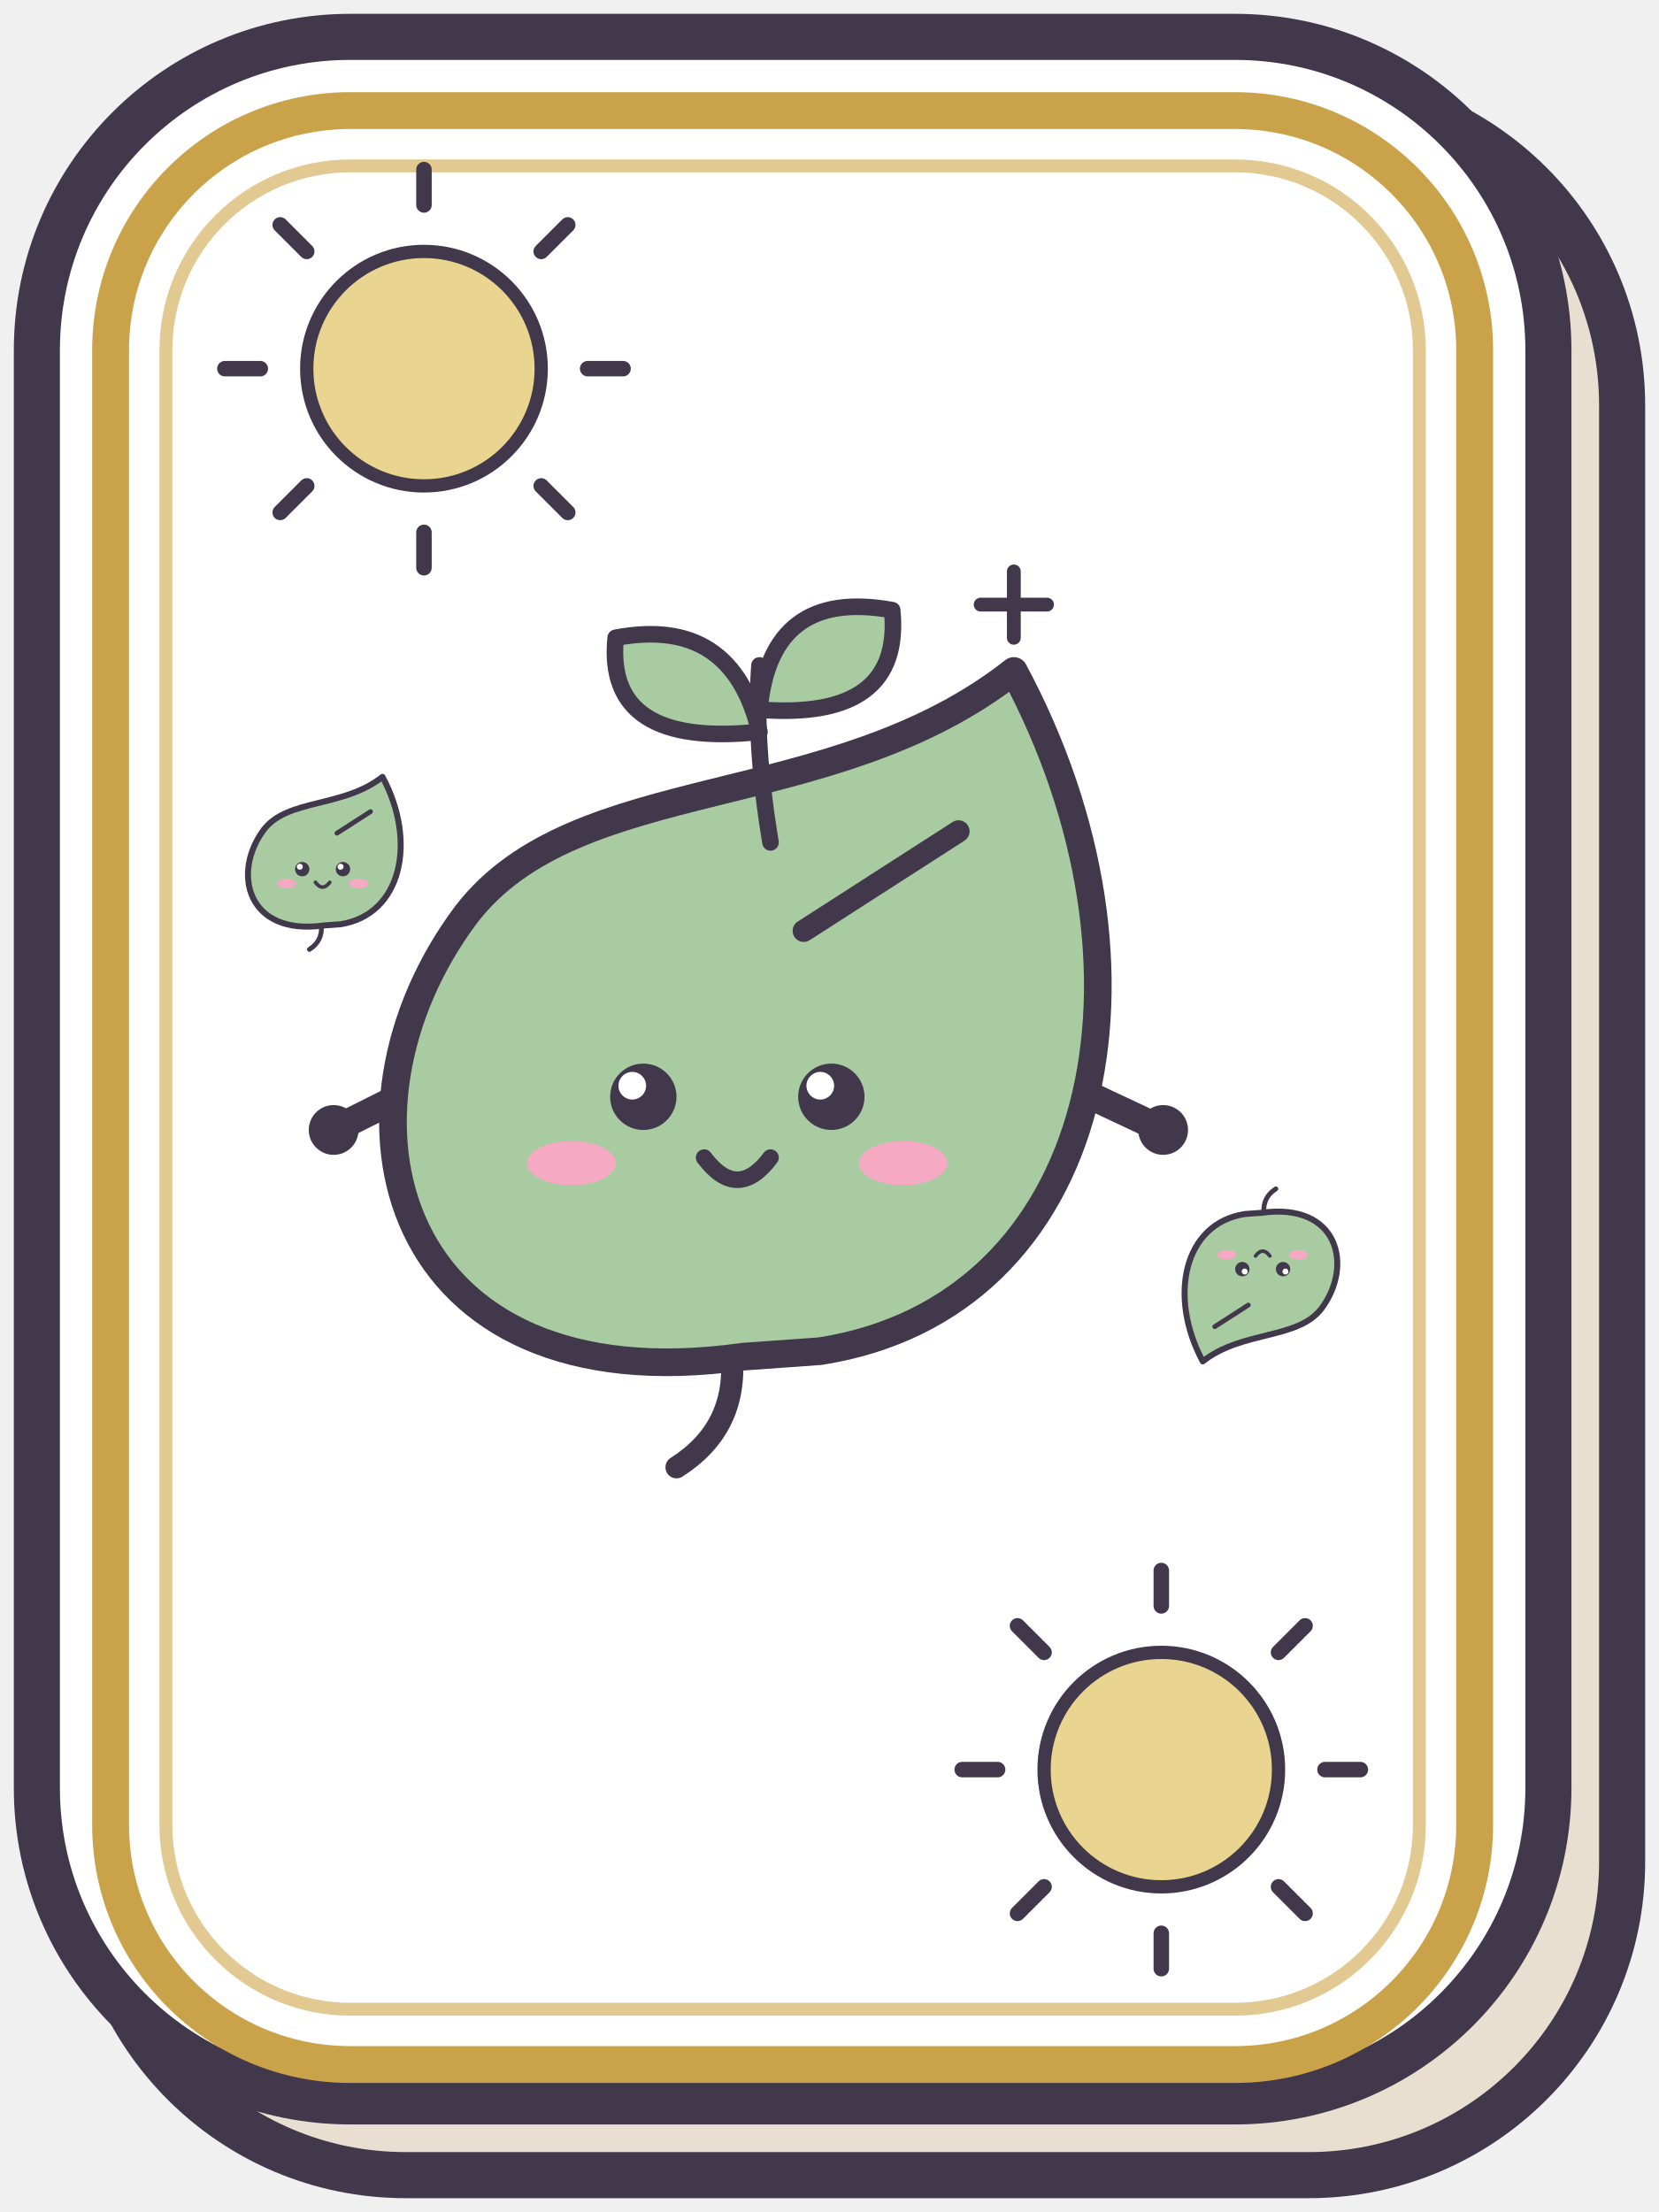
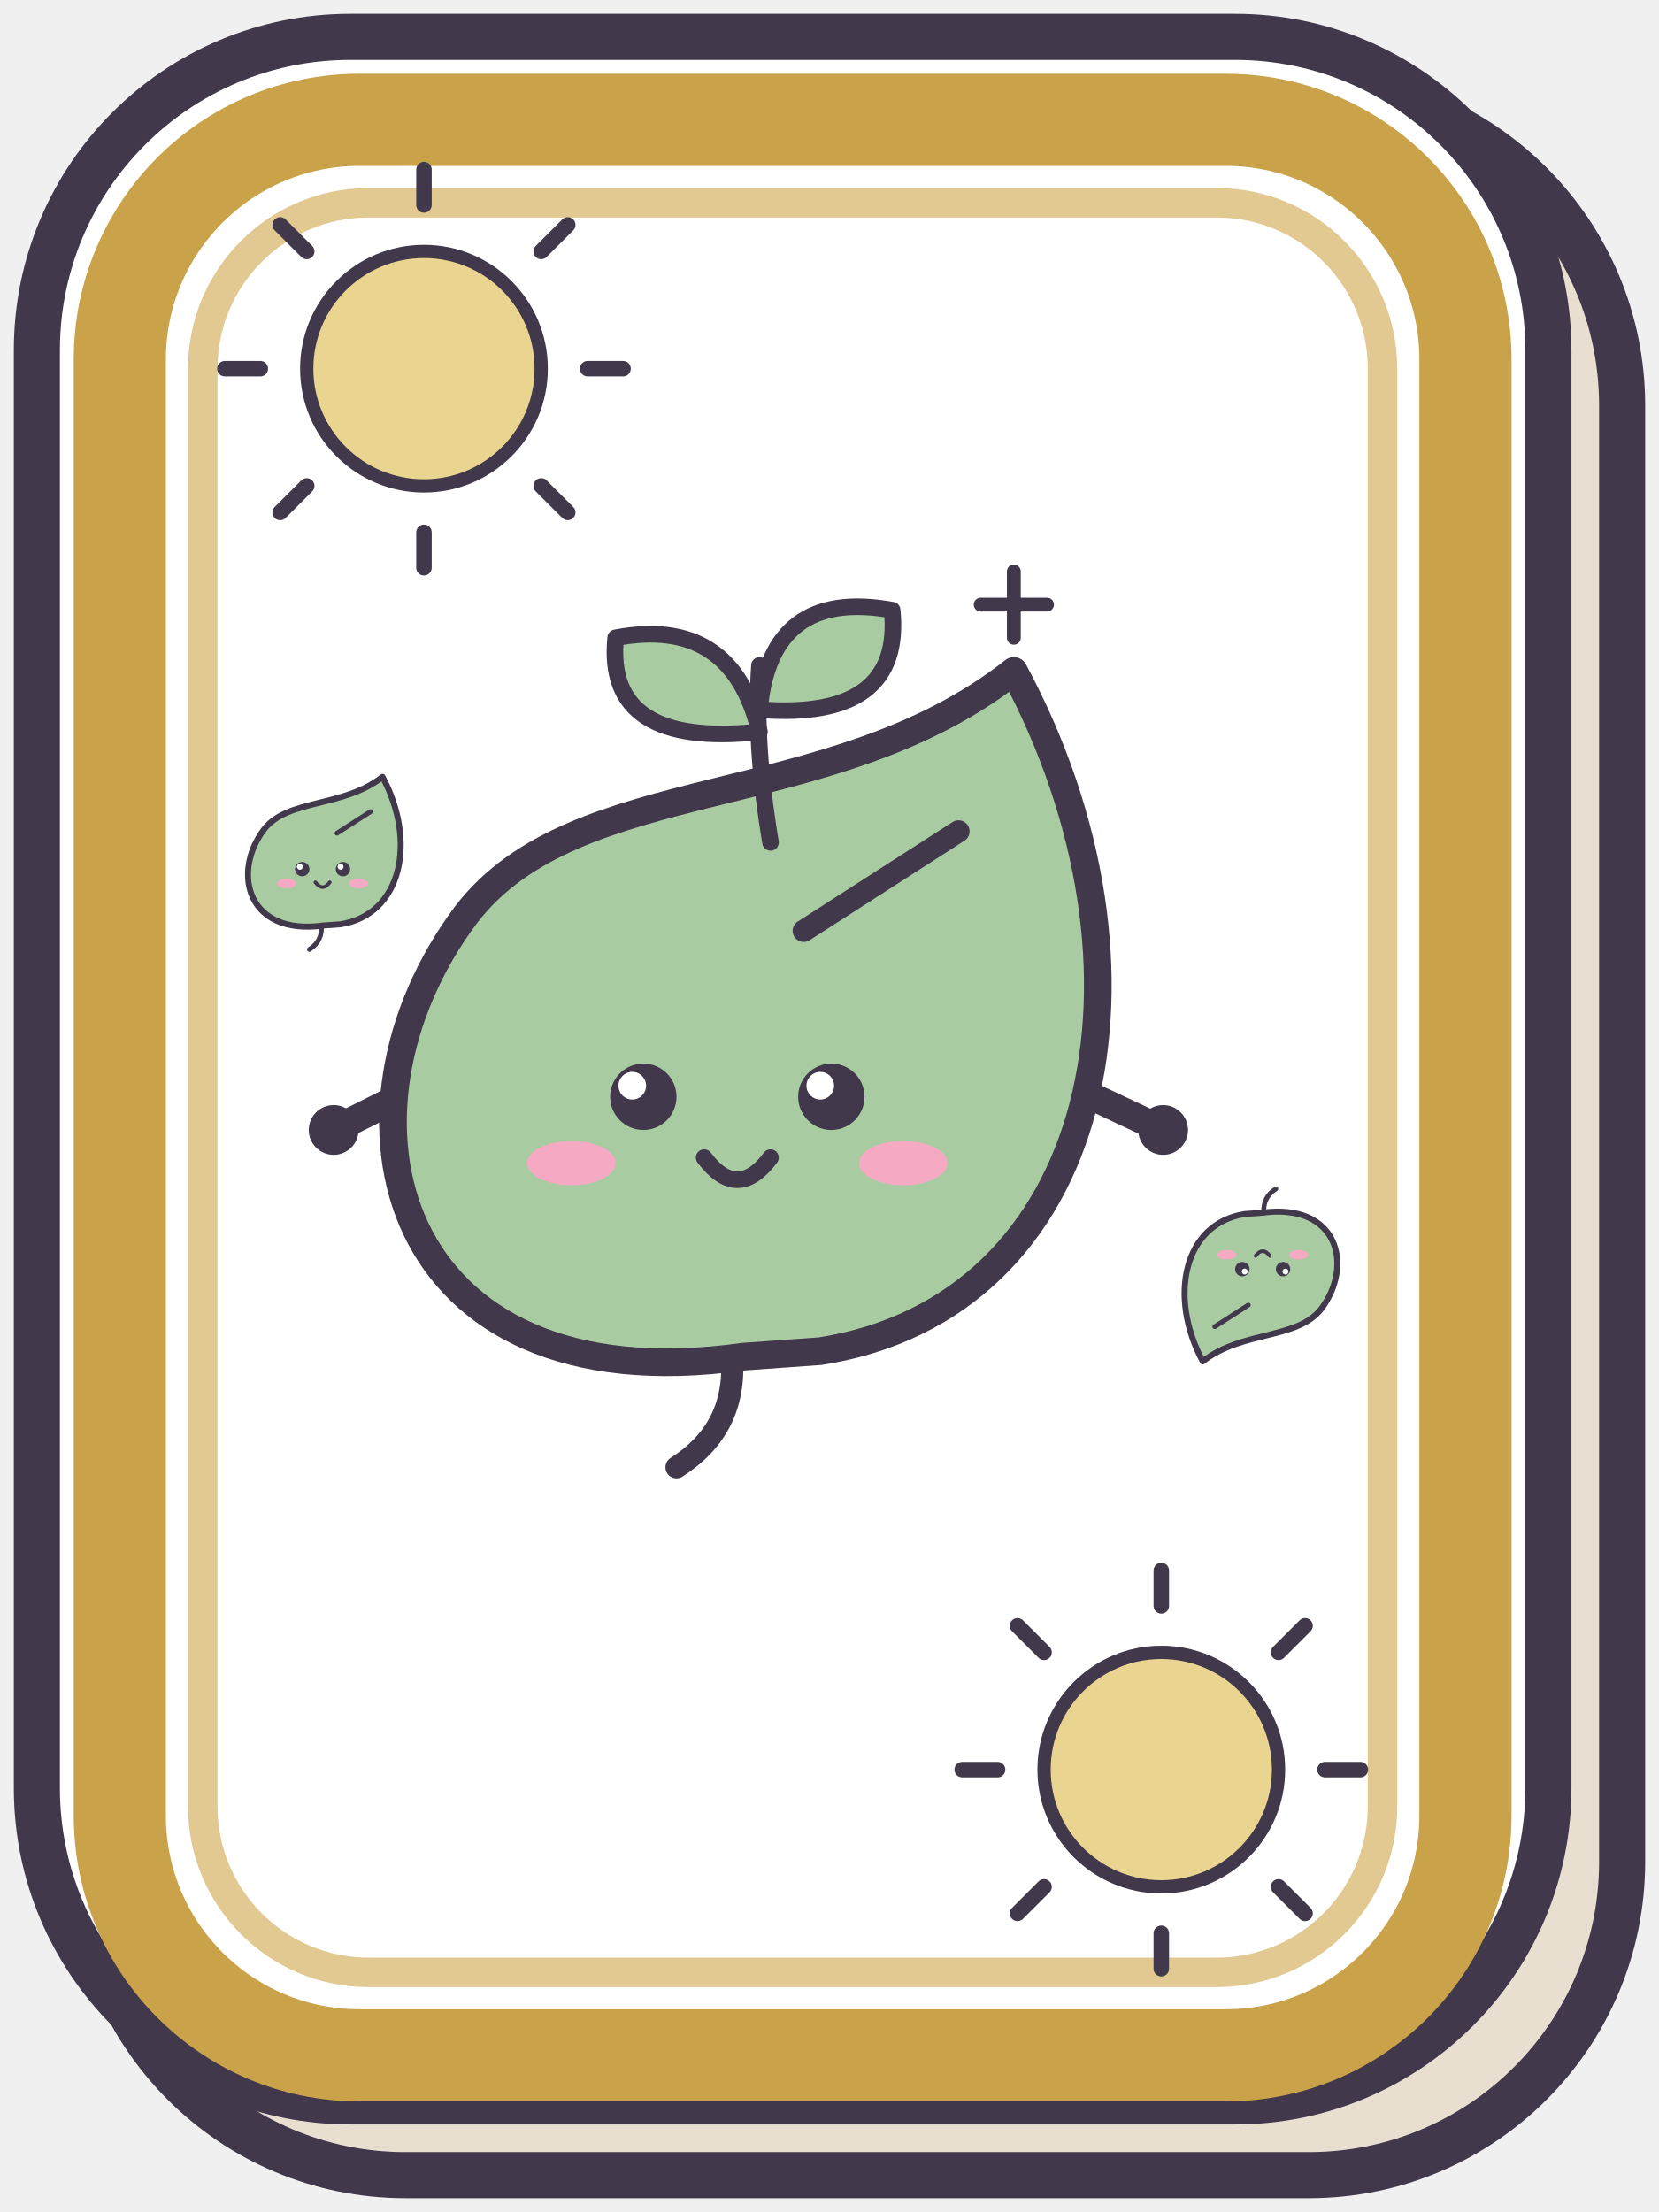
<svg xmlns="http://www.w3.org/2000/svg" viewBox="0 0 120 160">
  <defs>
    <clipPath id="mountain-snow-clip" clipPathUnits="userSpaceOnUse">
      <path d="M31 143 Q20 143 29 125 L79 52 Q98 22 119 51 L174 127 Q185 144 165 148 Q105 165 31 143Z" transform="translate(0.0 0.0)" />
    </clipPath>
    <clipPath id="candy-colour-clip">
      <path d="M49 145 C14 145 13 101 39 91 C29 63 58 42 81 53 C96 24 137 38 140 64 C171 58 190 91 174 111 C197 139 166 158 144 148 C124 167 95 159 84 150 C73 158 57 157 49 145Z" />
    </clipPath>
  </defs>
  <defs>
    <g id="sakura-ornament">
      <path d="M0 0 C-13 -7 -13 -20 -6 -23 L0 -18 L6 -23 C13 -20 13 -7 0 0Z" transform="rotate(0)" fill="#F6A9C3" stroke="#42384C" stroke-width="5" stroke-linecap="round" stroke-linejoin="round" />
      <path d="M0 0 C-13 -7 -13 -20 -6 -23 L0 -18 L6 -23 C13 -20 13 -7 0 0Z" transform="rotate(72)" fill="#F6A9C3" stroke="#42384C" stroke-width="5" stroke-linecap="round" stroke-linejoin="round" />
      <path d="M0 0 C-13 -7 -13 -20 -6 -23 L0 -18 L6 -23 C13 -20 13 -7 0 0Z" transform="rotate(144)" fill="#F6A9C3" stroke="#42384C" stroke-width="5" stroke-linecap="round" stroke-linejoin="round" />
      <path d="M0 0 C-13 -7 -13 -20 -6 -23 L0 -18 L6 -23 C13 -20 13 -7 0 0Z" transform="rotate(216)" fill="#F6A9C3" stroke="#42384C" stroke-width="5" stroke-linecap="round" stroke-linejoin="round" />
      <path d="M0 0 C-13 -7 -13 -20 -6 -23 L0 -18 L6 -23 C13 -20 13 -7 0 0Z" transform="rotate(288)" fill="#F6A9C3" stroke="#42384C" stroke-width="5" stroke-linecap="round" stroke-linejoin="round" />
      <circle r="4" fill="#FFF9EC" stroke="#42384C" stroke-width="3" />
    </g>
    <path id="mountain-outline" d="M31 143 Q20 143 29 125 L79 52 Q98 22 119 51 L174 127 Q185 144 165 148 Q105 165 31 143Z" />
    <g id="n1" fill="none" stroke-linecap="round" stroke-linejoin="round">
      <g transform="translate(1.3 1.8)" stroke="currentColor" stroke-width="7">
        <path d="M3 6 Q6 5 8 2 V20 M4 20 H12" transform="translate(0 0)" />
      </g>
      <g stroke="#FFFFFF" stroke-width="7">
        <path d="M3 6 Q6 5 8 2 V20 M4 20 H12" transform="translate(0 0)" />
      </g>
      <g stroke="#42384C" stroke-width="4.2">
        <path d="M3 6 Q6 5 8 2 V20 M4 20 H12" transform="translate(0 0)" />
      </g>
    </g>
    <g id="n2" fill="none" stroke-linecap="round" stroke-linejoin="round">
      <g transform="translate(1.3 1.8)" stroke="currentColor" stroke-width="7">
        <path d="M2 6 C3 0 13 1 13 7 C13 11 4 14 2 20 H14" transform="translate(0 0)" />
      </g>
      <g stroke="#FFFFFF" stroke-width="7">
        <path d="M2 6 C3 0 13 1 13 7 C13 11 4 14 2 20 H14" transform="translate(0 0)" />
      </g>
      <g stroke="#42384C" stroke-width="4.2">
        <path d="M2 6 C3 0 13 1 13 7 C13 11 4 14 2 20 H14" transform="translate(0 0)" />
      </g>
    </g>
    <g id="n3" fill="none" stroke-linecap="round" stroke-linejoin="round">
      <g transform="translate(1.3 1.8)" stroke="currentColor" stroke-width="7">
        <path d="M2 3 C15 -1 16 10 7 10 C17 10 15 23 2 19" transform="translate(0 0)" />
      </g>
      <g stroke="#FFFFFF" stroke-width="7">
        <path d="M2 3 C15 -1 16 10 7 10 C17 10 15 23 2 19" transform="translate(0 0)" />
      </g>
      <g stroke="#42384C" stroke-width="4.2">
        <path d="M2 3 C15 -1 16 10 7 10 C17 10 15 23 2 19" transform="translate(0 0)" />
      </g>
    </g>
    <g id="n4" fill="none" stroke-linecap="round" stroke-linejoin="round">
      <g transform="translate(1.3 1.8)" stroke="currentColor" stroke-width="7">
        <path d="M10 20 V2 L1 14 H15" transform="translate(0 0)" />
      </g>
      <g stroke="#FFFFFF" stroke-width="7">
        <path d="M10 20 V2 L1 14 H15" transform="translate(0 0)" />
      </g>
      <g stroke="#42384C" stroke-width="4.2">
        <path d="M10 20 V2 L1 14 H15" transform="translate(0 0)" />
      </g>
    </g>
    <g id="n5" fill="none" stroke-linecap="round" stroke-linejoin="round">
      <g transform="translate(1.3 1.8)" stroke="currentColor" stroke-width="7">
        <path d="M13 2 H3 L2 10 C15 6 18 23 2 19" transform="translate(0 0)" />
      </g>
      <g stroke="#FFFFFF" stroke-width="7">
        <path d="M13 2 H3 L2 10 C15 6 18 23 2 19" transform="translate(0 0)" />
      </g>
      <g stroke="#42384C" stroke-width="4.2">
        <path d="M13 2 H3 L2 10 C15 6 18 23 2 19" transform="translate(0 0)" />
      </g>
    </g>
    <g id="n6" fill="none" stroke-linecap="round" stroke-linejoin="round">
      <g transform="translate(1.3 1.8)" stroke="currentColor" stroke-width="7">
        <path d="M12 2 C2 3 -1 19 7 20 C16 21 16 8 7 10 L3 12" transform="translate(0 0)" />
      </g>
      <g stroke="#FFFFFF" stroke-width="7">
        <path d="M12 2 C2 3 -1 19 7 20 C16 21 16 8 7 10 L3 12" transform="translate(0 0)" />
      </g>
      <g stroke="#42384C" stroke-width="4.2">
        <path d="M12 2 C2 3 -1 19 7 20 C16 21 16 8 7 10 L3 12" transform="translate(0 0)" />
      </g>
    </g>
    <g id="n7" fill="none" stroke-linecap="round" stroke-linejoin="round">
      <g transform="translate(1.3 1.8)" stroke="currentColor" stroke-width="7">
        <path d="M1 2 H14 Q9 10 6 20" transform="translate(0 0)" />
      </g>
      <g stroke="#FFFFFF" stroke-width="7">
        <path d="M1 2 H14 Q9 10 6 20" transform="translate(0 0)" />
      </g>
      <g stroke="#42384C" stroke-width="4.2">
        <path d="M1 2 H14 Q9 10 6 20" transform="translate(0 0)" />
      </g>
    </g>
    <g id="n8" fill="none" stroke-linecap="round" stroke-linejoin="round">
      <g transform="translate(1.3 1.8)" stroke="currentColor" stroke-width="7">
        <path d="M7 10 C-2 9 0 1 7 2 C15 1 17 9 7 10 C-3 11 -1 21 7 20 C17 21 18 11 7 10Z" transform="translate(0 0)" />
      </g>
      <g stroke="#FFFFFF" stroke-width="7">
        <path d="M7 10 C-2 9 0 1 7 2 C15 1 17 9 7 10 C-3 11 -1 21 7 20 C17 21 18 11 7 10Z" transform="translate(0 0)" />
      </g>
      <g stroke="#42384C" stroke-width="4.2">
        <path d="M7 10 C-2 9 0 1 7 2 C15 1 17 9 7 10 C-3 11 -1 21 7 20 C17 21 18 11 7 10Z" transform="translate(0 0)" />
      </g>
    </g>
    <g id="n9" fill="none" stroke-linecap="round" stroke-linejoin="round">
      <g transform="translate(1.3 1.8)" stroke="currentColor" stroke-width="7">
        <path d="M12 10 C1 15 -2 1 7 2 C17 1 15 18 3 20" transform="translate(0 0)" />
      </g>
      <g stroke="#FFFFFF" stroke-width="7">
        <path d="M12 10 C1 15 -2 1 7 2 C17 1 15 18 3 20" transform="translate(0 0)" />
      </g>
      <g stroke="#42384C" stroke-width="4.2">
        <path d="M12 10 C1 15 -2 1 7 2 C17 1 15 18 3 20" transform="translate(0 0)" />
      </g>
    </g>
    <g id="n10" fill="none" stroke-linecap="round" stroke-linejoin="round">
      <g transform="translate(1.3 1.8)" stroke="currentColor" stroke-width="7">
        <path d="M3 6 Q6 5 8 2 V20 M4 20 H12" transform="translate(0 0)" />
        <path d="M7 2 C0 2 0 20 7 20 C14 20 14 2 7 2Z" transform="translate(18 0)" />
      </g>
      <g stroke="#FFFFFF" stroke-width="7">
        <path d="M3 6 Q6 5 8 2 V20 M4 20 H12" transform="translate(0 0)" />
        <path d="M7 2 C0 2 0 20 7 20 C14 20 14 2 7 2Z" transform="translate(18 0)" />
      </g>
      <g stroke="#42384C" stroke-width="4.2">
        <path d="M3 6 Q6 5 8 2 V20 M4 20 H12" transform="translate(0 0)" />
        <path d="M7 2 C0 2 0 20 7 20 C14 20 14 2 7 2Z" transform="translate(18 0)" />
      </g>
    </g>
    <g id="n11" fill="none" stroke-linecap="round" stroke-linejoin="round">
      <g transform="translate(1.3 1.8)" stroke="currentColor" stroke-width="7">
        <path d="M3 6 Q6 5 8 2 V20 M4 20 H12" transform="translate(0 0)" />
        <path d="M3 6 Q6 5 8 2 V20 M4 20 H12" transform="translate(18 0)" />
      </g>
      <g stroke="#FFFFFF" stroke-width="7">
        <path d="M3 6 Q6 5 8 2 V20 M4 20 H12" transform="translate(0 0)" />
        <path d="M3 6 Q6 5 8 2 V20 M4 20 H12" transform="translate(18 0)" />
      </g>
      <g stroke="#42384C" stroke-width="4.2">
        <path d="M3 6 Q6 5 8 2 V20 M4 20 H12" transform="translate(0 0)" />
        <path d="M3 6 Q6 5 8 2 V20 M4 20 H12" transform="translate(18 0)" />
      </g>
    </g>
    <g id="n12" fill="none" stroke-linecap="round" stroke-linejoin="round">
      <g transform="translate(1.3 1.8)" stroke="currentColor" stroke-width="7">
        <path d="M3 6 Q6 5 8 2 V20 M4 20 H12" transform="translate(0 0)" />
        <path d="M2 6 C3 0 13 1 13 7 C13 11 4 14 2 20 H14" transform="translate(18 0)" />
      </g>
      <g stroke="#FFFFFF" stroke-width="7">
        <path d="M3 6 Q6 5 8 2 V20 M4 20 H12" transform="translate(0 0)" />
        <path d="M2 6 C3 0 13 1 13 7 C13 11 4 14 2 20 H14" transform="translate(18 0)" />
      </g>
      <g stroke="#42384C" stroke-width="4.2">
        <path d="M3 6 Q6 5 8 2 V20 M4 20 H12" transform="translate(0 0)" />
        <path d="M2 6 C3 0 13 1 13 7 C13 11 4 14 2 20 H14" transform="translate(18 0)" />
      </g>
    </g>
    <g id="n13" fill="none" stroke-linecap="round" stroke-linejoin="round">
      <g transform="translate(1.3 1.8)" stroke="currentColor" stroke-width="7">
        <path d="M3 6 Q6 5 8 2 V20 M4 20 H12" transform="translate(0 0)" />
        <path d="M2 3 C15 -1 16 10 7 10 C17 10 15 23 2 19" transform="translate(18 0)" />
      </g>
      <g stroke="#FFFFFF" stroke-width="7">
        <path d="M3 6 Q6 5 8 2 V20 M4 20 H12" transform="translate(0 0)" />
        <path d="M2 3 C15 -1 16 10 7 10 C17 10 15 23 2 19" transform="translate(18 0)" />
      </g>
      <g stroke="#42384C" stroke-width="4.2">
        <path d="M3 6 Q6 5 8 2 V20 M4 20 H12" transform="translate(0 0)" />
        <path d="M2 3 C15 -1 16 10 7 10 C17 10 15 23 2 19" transform="translate(18 0)" />
      </g>
    </g>
    <g id="sakura-sparkle-face">
      <ellipse cx="83" cy="110" rx="6" ry="8" fill="#42384C" />
      <circle cx="81" cy="107" r="2.5" fill="#FFFFFF" />
      <circle cx="85" cy="113" r="1.5" fill="#FFFFFF" />
      <path d="M86 104 Q93 99 92 94" stroke="#42384C" stroke-width="2.5" stroke-linecap="round" />
      <ellipse cx="117" cy="110" rx="6" ry="8" fill="#42384C" />
      <circle cx="115" cy="107" r="2.5" fill="#FFFFFF" />
      <circle cx="119" cy="113" r="1.5" fill="#FFFFFF" />
      <path d="M120 104 Q127 99 126 94" stroke="#42384C" stroke-width="2.5" stroke-linecap="round" />
      <ellipse cx="70" cy="122" rx="8" ry="4" fill="#F6A9C3" />
      <ellipse cx="130" cy="122" rx="8" ry="4" fill="#F6A9C3" />
      <path d="M94 121 Q100 129 106 121" fill="none" stroke="#42384C" stroke-width="3" stroke-linecap="round" stroke-linejoin="round" />
    </g>
    <g id="sparkles">
      <path d="M36 60 V80 M26 70 H46 M162 117 V133 M154 125 H170 M149 45 V57 M143 51 H155" fill="#E9D58F" stroke="#42384C" stroke-width="3" stroke-linecap="round" stroke-linejoin="round" />
    </g>
    <g id="rain">
      <path d="M53 60 l-5 12" fill="#ADCBD9" stroke="#42384C" stroke-width="4" stroke-linecap="round" stroke-linejoin="round" />
      <path d="M91 71 l-5 12" fill="#ADCBD9" stroke="#42384C" stroke-width="4" stroke-linecap="round" stroke-linejoin="round" />
      <path d="M139 61 l-5 12" fill="#ADCBD9" stroke="#42384C" stroke-width="4" stroke-linecap="round" stroke-linejoin="round" />
      <path d="M163 81 l-5 12" fill="#ADCBD9" stroke="#42384C" stroke-width="4" stroke-linecap="round" stroke-linejoin="round" />
    </g>
    <g id="bean-body">
      <path d="M76 125 l-9 5 M88 152 v10 h-6 M112 152 v10 h6" fill="none" stroke="#42384C" stroke-width="4" stroke-linecap="round" stroke-linejoin="round" />
      <path d="M84 99 C65 106 70 152 94 155 C122 160 133 142 123 123 C119 115 127 99 111 96 Q94 89 84 99Z" fill="#FFF9EC" stroke="#42384C" stroke-width="4" stroke-linecap="round" stroke-linejoin="round" />
      <g transform="translate(0 12)">
        <ellipse cx="83" cy="110" rx="6" ry="8" fill="#42384C" />
        <circle cx="81" cy="107" r="2.5" fill="#FFFFFF" />
        <circle cx="85" cy="113" r="1.5" fill="#FFFFFF" />
        <path d="M86 104 Q93 99 92 94" stroke="#42384C" stroke-width="2.5" stroke-linecap="round" />
        <ellipse cx="117" cy="110" rx="6" ry="8" fill="#42384C" />
        <circle cx="115" cy="107" r="2.5" fill="#FFFFFF" />
        <circle cx="119" cy="113" r="1.5" fill="#FFFFFF" />
        <path d="M120 104 Q127 99 126 94" stroke="#42384C" stroke-width="2.5" stroke-linecap="round" />
        <ellipse cx="70" cy="122" rx="8" ry="4" fill="#F6A9C3" />
        <ellipse cx="130" cy="122" rx="8" ry="4" fill="#F6A9C3" />
        <path d="M94 121 Q100 129 106 121" fill="none" stroke="#42384C" stroke-width="3" stroke-linecap="round" stroke-linejoin="round" />
      </g>
    </g>
  </defs>
  <g transform="scale(1.333333)">
    <g id="special-1-13">
      <g transform="translate(0.0 0.0) translate(0.0 0.0) scale(1.0 1.0) translate(-0.0 -0.0)">
        <rect x="5" y="5" width="83" height="113" rx="17" fill="#E9DFD1" stroke="#42384C" stroke-width="2.5" />
        <rect x="2" y="2" width="82" height="112" rx="17" fill="#FFFFFF" stroke="#42384C" stroke-width="2.5" />
      </g>
-       <rect x="6" y="6" width="74" height="106" rx="13" fill="none" stroke="#C9A24A" stroke-width="2" />
-       <rect x="9" y="9" width="68" height="100" rx="10" fill="none" stroke="#E2C991" stroke-width=".7" />
+       <rect x="6.5" y="6.5" width="73" height="105" rx="13" fill="none" stroke="#C9A24A" stroke-width="5" />
+       <rect x="11" y="11" width="64" height="96" rx="9" fill="none" stroke="#E2C991" stroke-width="1.6" />
      <g transform="translate(10.0 26.0) translate(0.0 0.5) scale(0.3 0.3) translate(-0.0 -0.0)">
        <g stroke-linecap="round" stroke-linejoin="round">
          <g transform="translate(0.0 0.0) translate(0.0 0.0) scale(1.0 1.0) translate(-0.0 -0.0)">
            <path d="M43 108 L27 116 M160 108 L177 116" fill="none" stroke="#42384C" stroke-width="5" stroke-linecap="round" stroke-linejoin="round" />
            <circle cx="27" cy="116" r="4.5" fill="#42384C" />
            <circle cx="177" cy="116" r="4.5" fill="#42384C" />
            <g transform="translate(0.0 0.0) translate(0.0 0.0) scale(1.0 1.0) translate(-0.0 -0.0)">
              <path d="M101 157 C37 166 24 113 51 77 C71 51 117 59 150 33 C179 87 166 148 115 156Z" fill="#A9CBA2" stroke="#42384C" stroke-width="5" stroke-linecap="round" stroke-linejoin="round" />
              <path d="M99 157 Q100 170 89 177 M112 80 L140 62" fill="none" stroke="#42384C" stroke-width="4" stroke-linecap="round" stroke-linejoin="round" />
              <circle cx="83" cy="110" r="6" fill="#42384C" />
              <circle cx="81" cy="108" r="2.5" fill="#FFFFFF" />
              <circle cx="117" cy="110" r="6" fill="#42384C" />
              <circle cx="115" cy="108" r="2.5" fill="#FFFFFF" />
              <ellipse cx="70" cy="122" rx="8" ry="4" fill="#F6A9C3" />
              <ellipse cx="130" cy="122" rx="8" ry="4" fill="#F6A9C3" />
              <path d="M94 121 Q100 129 106 121" fill="none" stroke="#42384C" stroke-width="3" stroke-linecap="round" stroke-linejoin="round" />
            </g>
          </g>
          <path d="M106 64 Q103 46 104 32" fill="none" stroke="#42384C" stroke-width="3" />
          <path d="M104 44 Q76 47 78 27 Q99 23 104 44Z" fill="#A9CBA2" stroke="#42384C" stroke-width="3" />
          <path d="M104 40 Q106 18 128 22 Q130 42 104 40Z" fill="#A9CBA2" stroke="#42384C" stroke-width="3" />
          <path d="M150 15 v12 M144 21 h12" fill="none" stroke="#42384C" stroke-width="2.5" />
        </g>
      </g>
      <g transform="translate(9.0 8.0) translate(2.0 0.0) scale(0.12 0.12) translate(-0.0 -0.0)">
        <g transform="translate(0.0 0.0) translate(0.0 0.0) scale(1.0 1.0) translate(-0.0 -0.0)">
          <path d="M100 26 V10 M100 174 V190 M26 100 H10 M174 100 H190 M47 47 L35 35 M153 47 L165 35 M47 153 L35 165 M153 153 L165 165" fill="none" stroke="#42384C" stroke-width="7" stroke-linecap="round" stroke-linejoin="round" />
          <circle cx="100" cy="100" r="53" fill="#E9D58F" stroke="#42384C" stroke-width="6" />
        </g>
      </g>
      <g transform="translate(11.0 40.0) translate(0.0 0.0) scale(0.065 0.065) translate(-0.0 -0.0)">
        <path d="M101 157 C37 166 24 113 51 77 C71 51 117 59 150 33 C179 87 166 148 115 156Z" fill="#A9CBA2" stroke="#42384C" stroke-width="5" stroke-linecap="round" stroke-linejoin="round" />
        <path d="M99 157 Q100 170 89 177 M112 80 L140 62" fill="none" stroke="#42384C" stroke-width="4" stroke-linecap="round" stroke-linejoin="round" />
        <circle cx="83" cy="110" r="6" fill="#42384C" />
        <circle cx="81" cy="108" r="2.5" fill="#FFFFFF" />
        <circle cx="117" cy="110" r="6" fill="#42384C" />
        <circle cx="115" cy="108" r="2.5" fill="#FFFFFF" />
        <ellipse cx="70" cy="122" rx="8" ry="4" fill="#F6A9C3" />
        <ellipse cx="130" cy="122" rx="8" ry="4" fill="#F6A9C3" />
        <path d="M94 121 Q100 129 106 121" fill="none" stroke="#42384C" stroke-width="3" stroke-linecap="round" stroke-linejoin="round" />
      </g>
      <g transform="rotate(180 43 58)">
        <g transform="translate(9.0 8.0) translate(2.0 0.0) scale(0.12 0.12) translate(-0.0 -0.0)">
          <g transform="translate(0.0 0.0) translate(0.0 0.0) scale(1.0 1.0) translate(-0.0 -0.0)">
            <path d="M100 26 V10 M100 174 V190 M26 100 H10 M174 100 H190 M47 47 L35 35 M153 47 L165 35 M47 153 L35 165 M153 153 L165 165" fill="none" stroke="#42384C" stroke-width="7" stroke-linecap="round" stroke-linejoin="round" />
            <circle cx="100" cy="100" r="53" fill="#E9D58F" stroke="#42384C" stroke-width="6" />
          </g>
        </g>
        <g transform="translate(11.0 40.0) translate(0.0 0.0) scale(0.065 0.065) translate(-0.0 -0.0)">
          <path d="M101 157 C37 166 24 113 51 77 C71 51 117 59 150 33 C179 87 166 148 115 156Z" fill="#A9CBA2" stroke="#42384C" stroke-width="5" stroke-linecap="round" stroke-linejoin="round" />
          <path d="M99 157 Q100 170 89 177 M112 80 L140 62" fill="none" stroke="#42384C" stroke-width="4" stroke-linecap="round" stroke-linejoin="round" />
          <circle cx="83" cy="110" r="6" fill="#42384C" />
          <circle cx="81" cy="108" r="2.5" fill="#FFFFFF" />
          <circle cx="117" cy="110" r="6" fill="#42384C" />
          <circle cx="115" cy="108" r="2.5" fill="#FFFFFF" />
          <ellipse cx="70" cy="122" rx="8" ry="4" fill="#F6A9C3" />
          <ellipse cx="130" cy="122" rx="8" ry="4" fill="#F6A9C3" />
          <path d="M94 121 Q100 129 106 121" fill="none" stroke="#42384C" stroke-width="3" stroke-linecap="round" stroke-linejoin="round" />
        </g>
      </g>
    </g>
  </g>
</svg>
